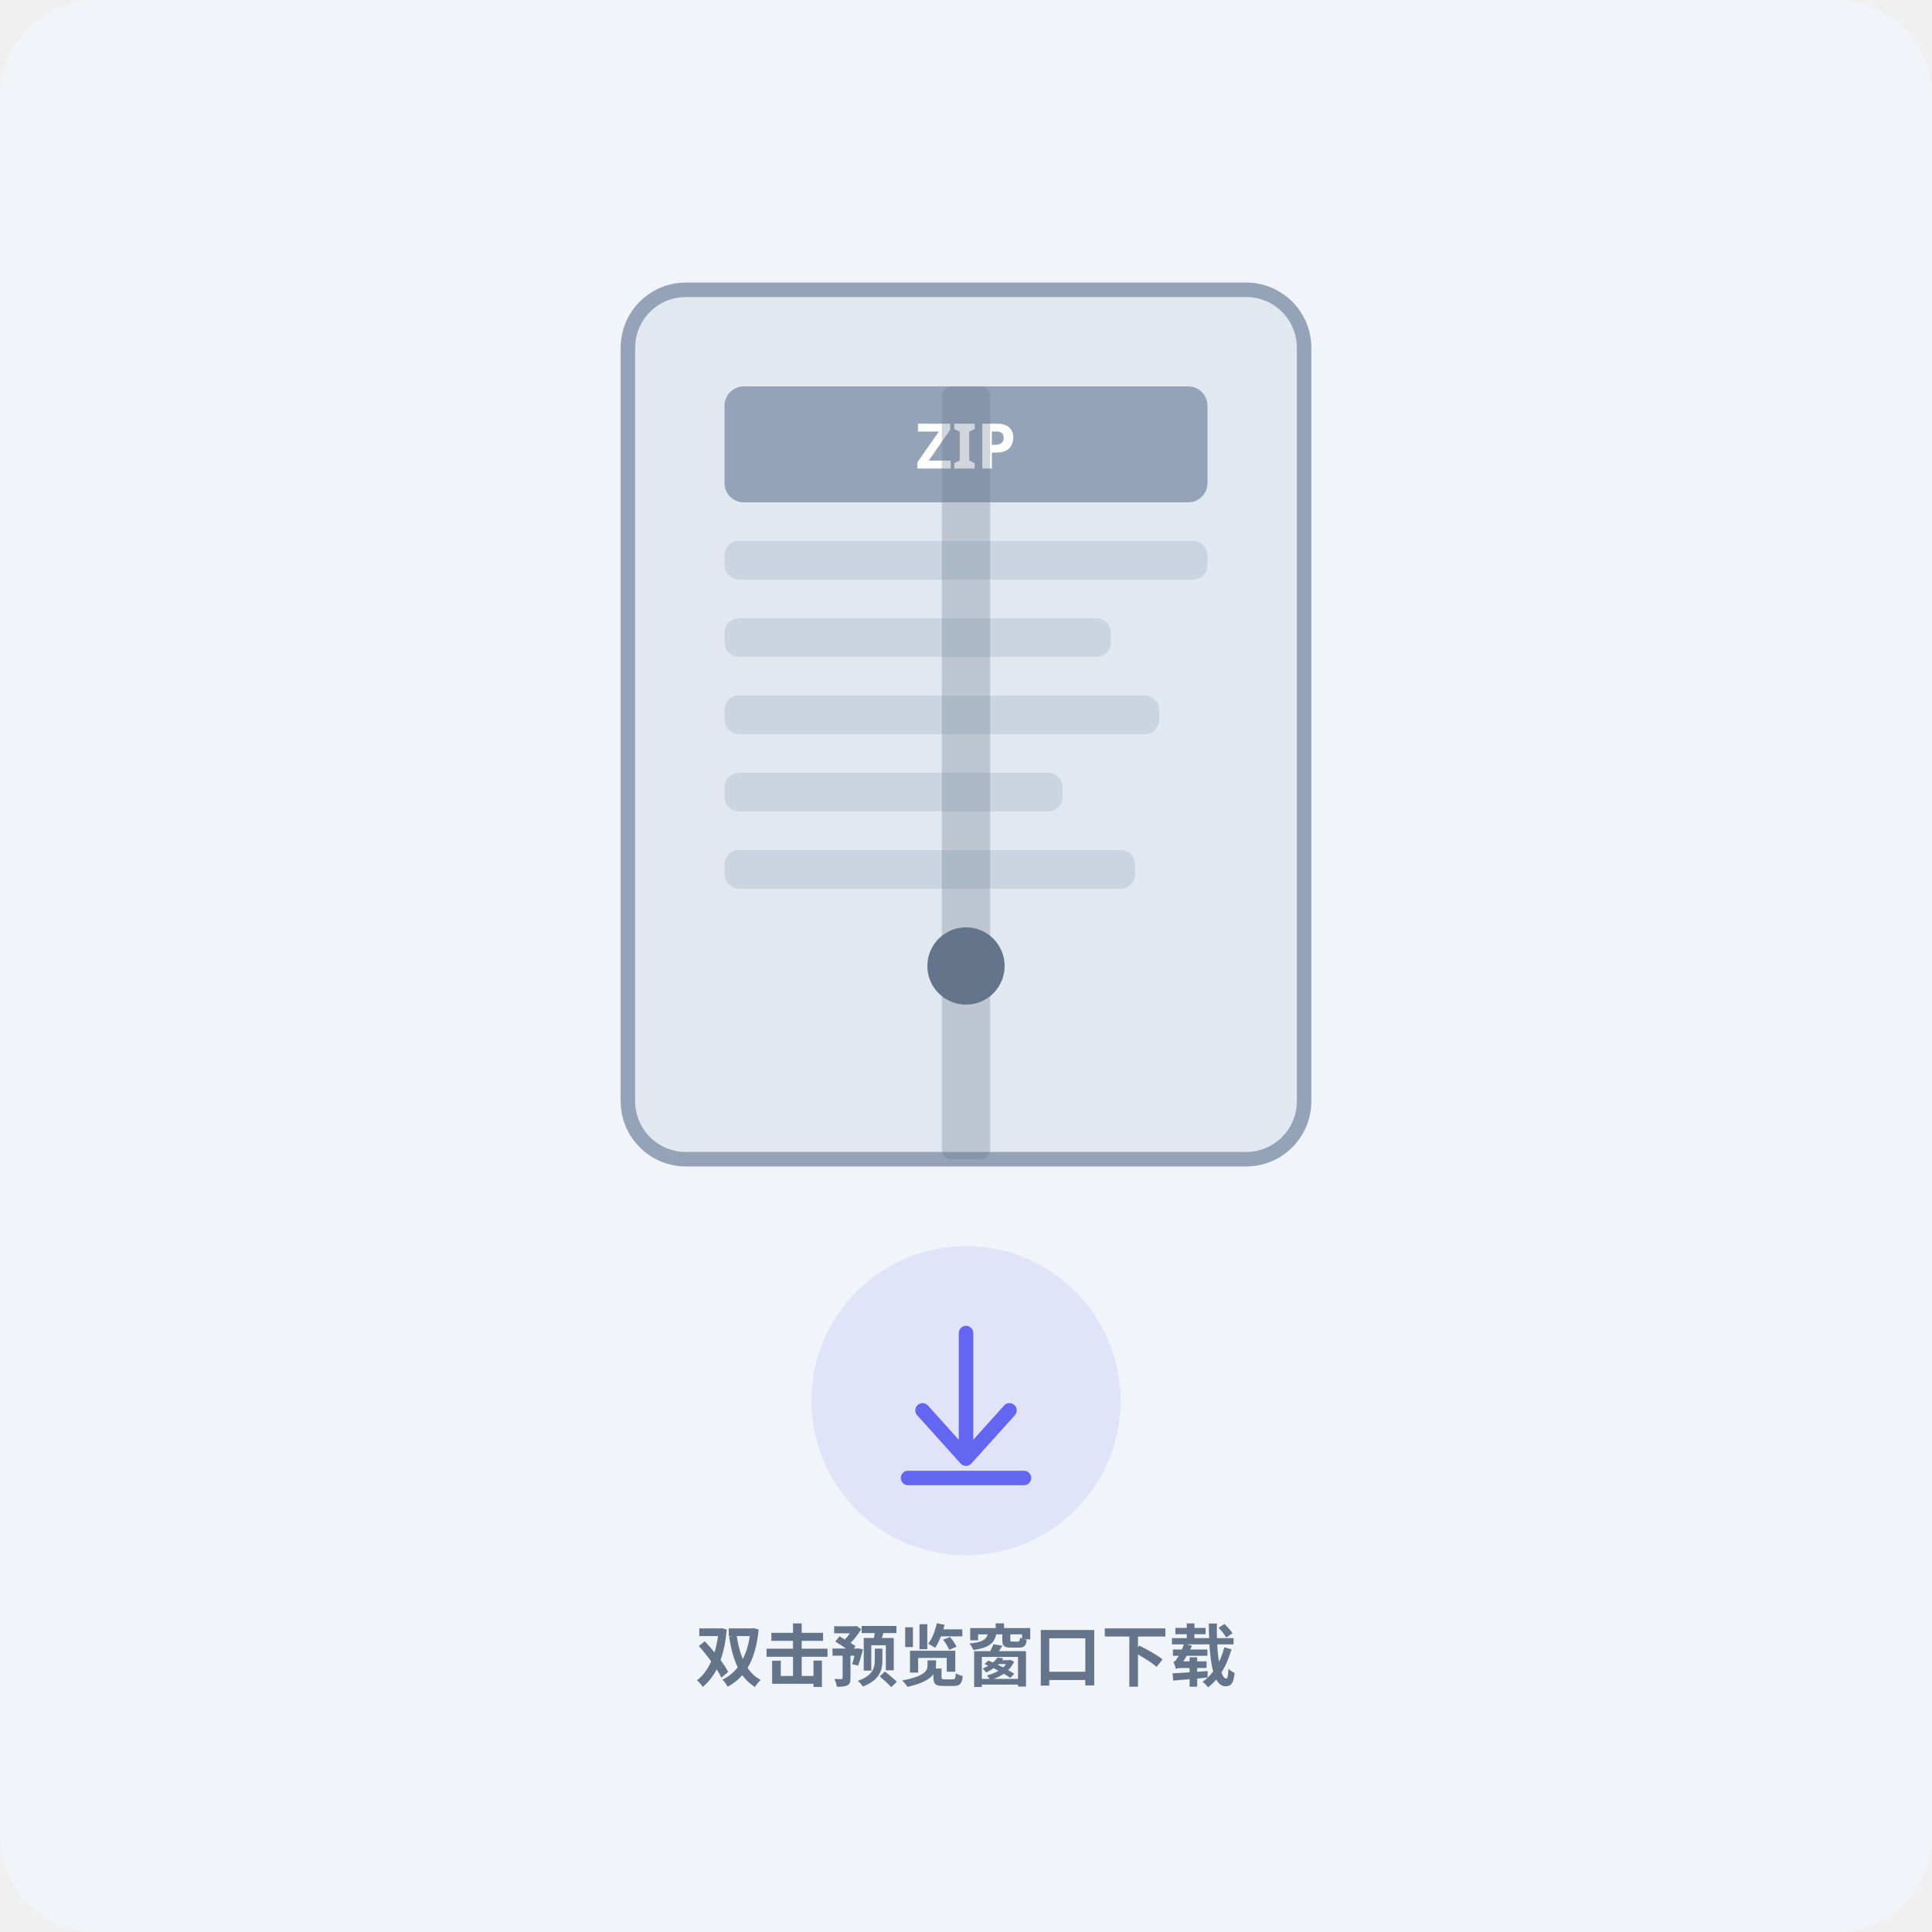
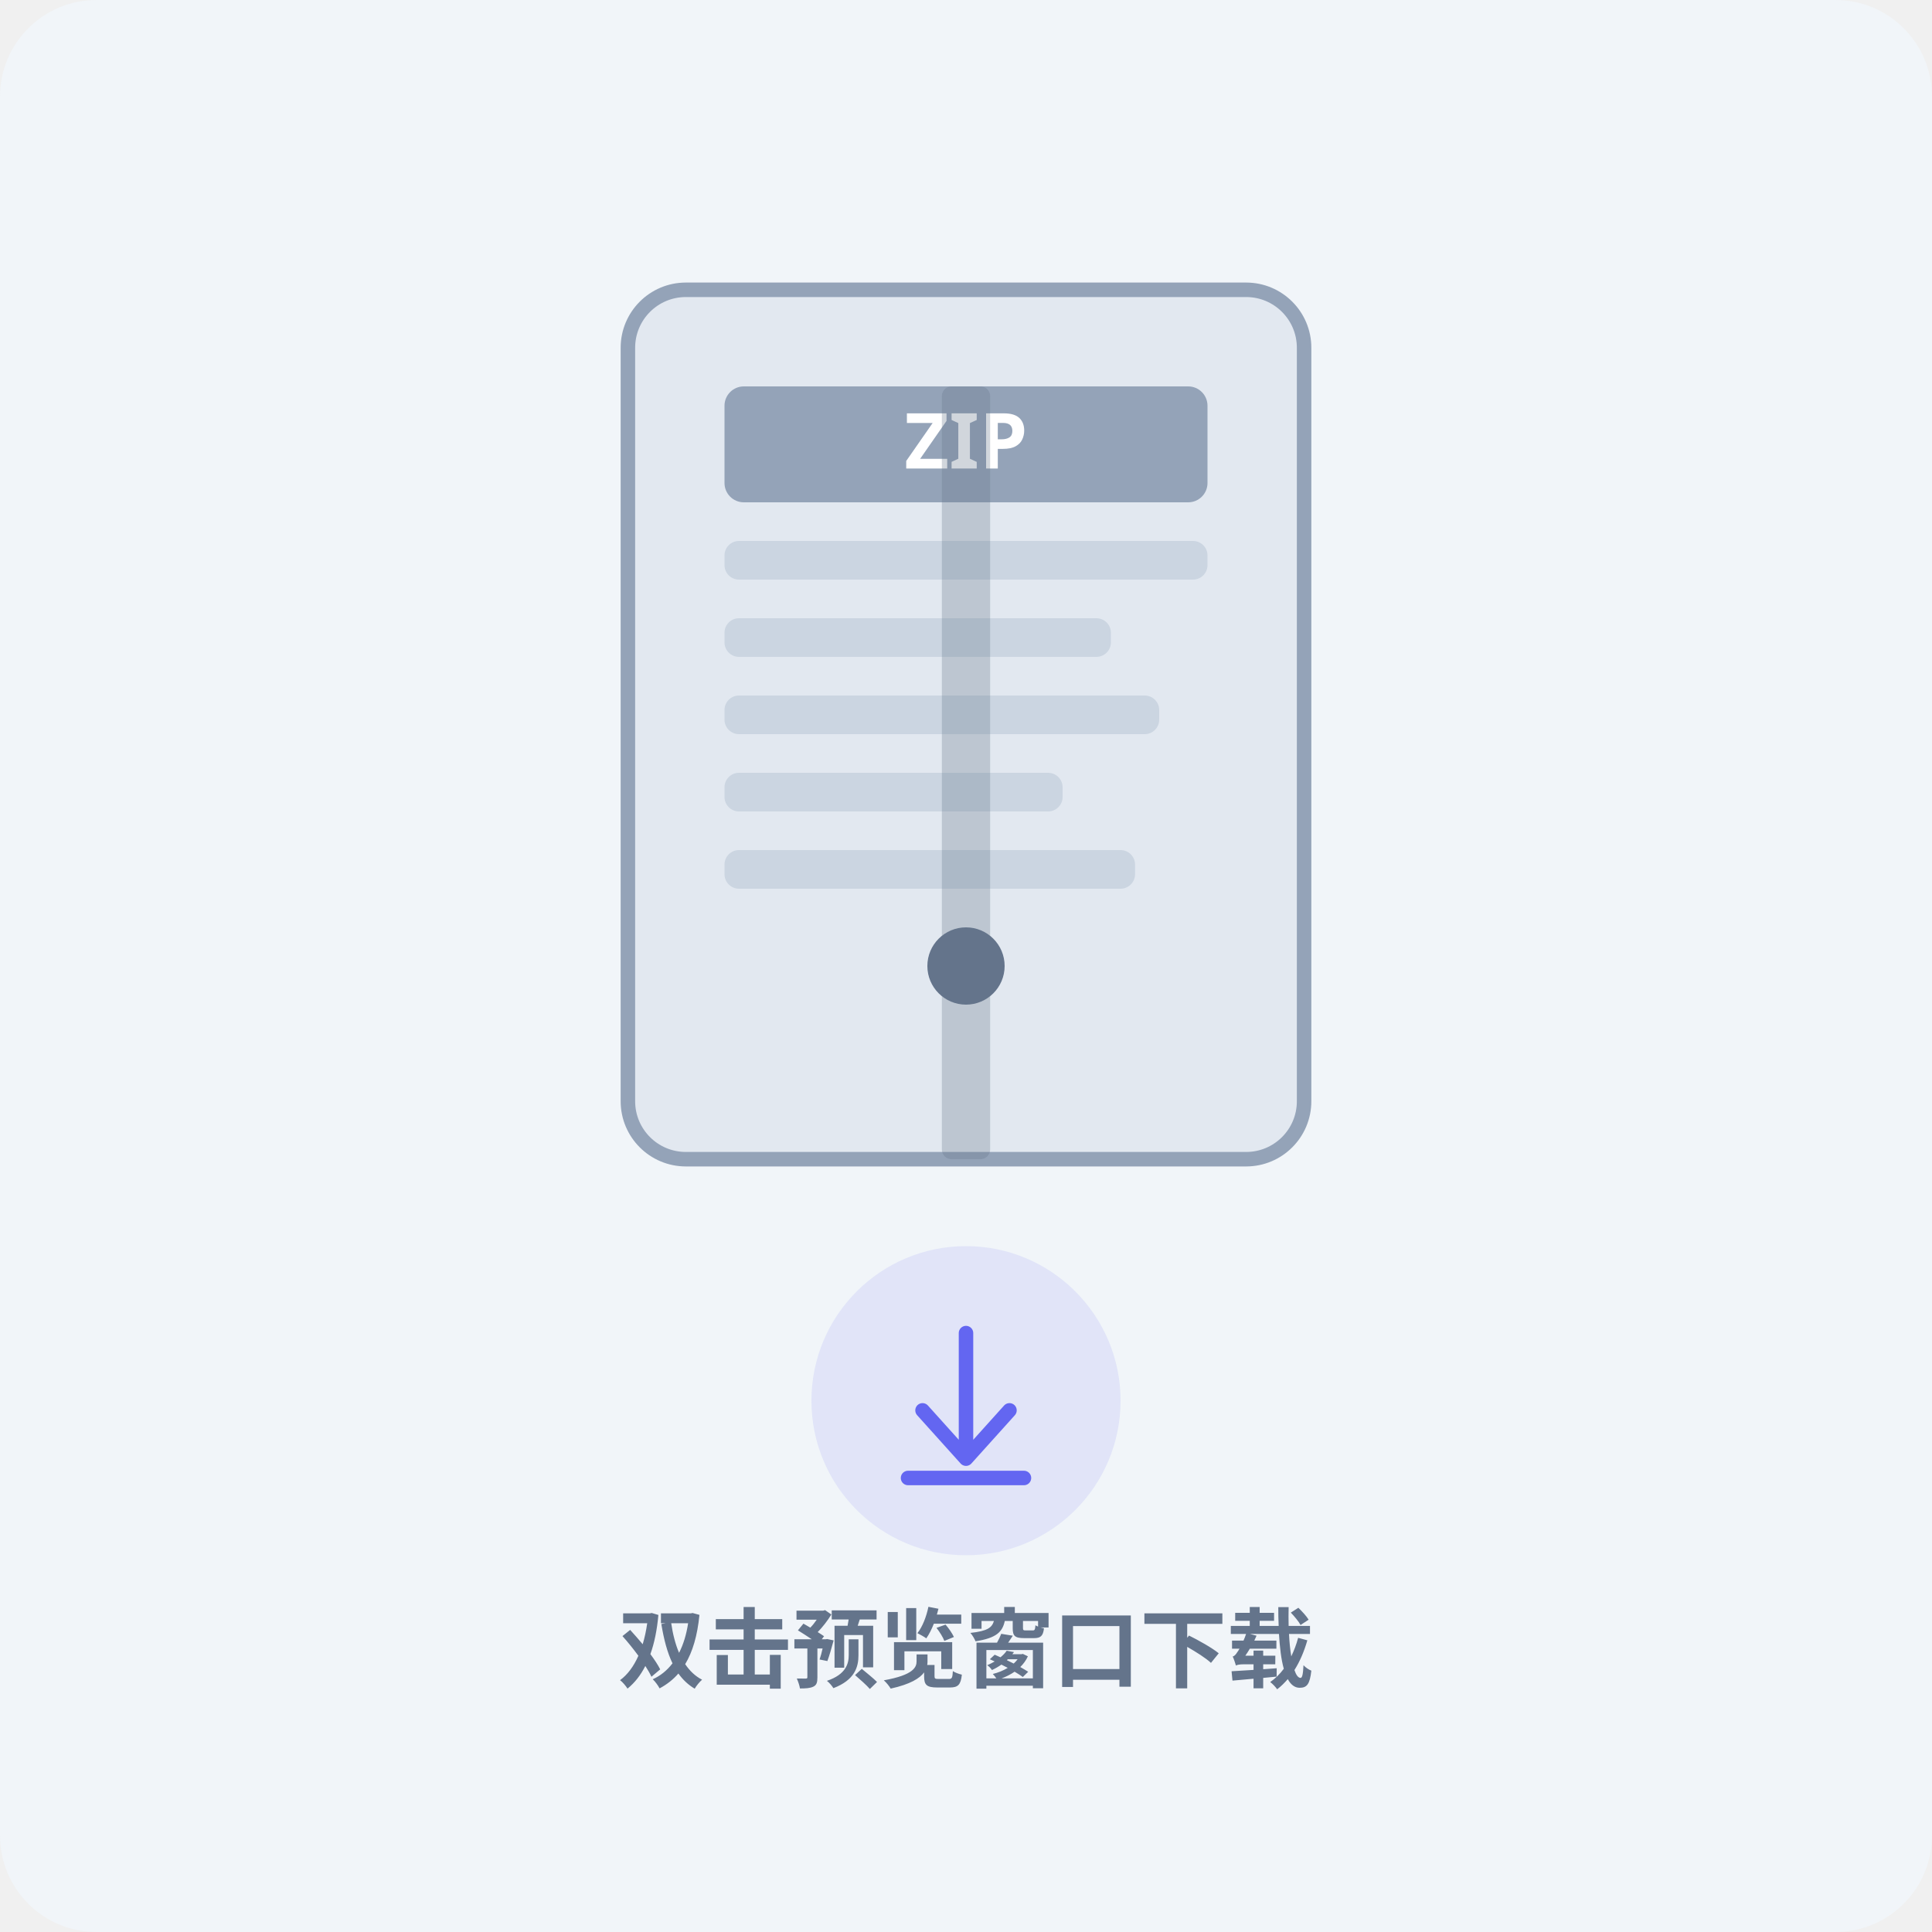
<svg xmlns="http://www.w3.org/2000/svg" width="400" height="400" viewBox="0 0 400 400">
  <rect width="400" height="400" rx="20" fill="#f1f5f9" />
  <rect x="130" y="60" width="140" height="180" rx="12" fill="#e2e8f0" stroke="#94a3b8" stroke-width="3" />
  <rect x="150" y="80" width="100" height="24" rx="4" fill="#94a3b8" />
-   <text x="200" y="97" text-anchor="middle" fill="#fff" font-size="13" font-weight="700" font-family="system-ui,sans-serif">ZIP</text>
+   <text x="200" y="97" text-anchor="middle" fill="#fff" font-size="16" font-weight="700" font-family="system-ui,sans-serif">ZIP</text>
  <rect x="150" y="112" width="100" height="8" rx="3" fill="#cbd5e1" />
  <rect x="150" y="128" width="80" height="8" rx="3" fill="#cbd5e1" />
  <rect x="150" y="144" width="90" height="8" rx="3" fill="#cbd5e1" />
  <rect x="150" y="160" width="70" height="8" rx="3" fill="#cbd5e1" />
  <rect x="150" y="176" width="85" height="8" rx="3" fill="#cbd5e1" />
  <rect x="195" y="80" width="10" height="160" fill="#64748b" opacity=".3" rx="2" />
  <circle cx="200" cy="200" r="8" fill="#64748b" />
  <g transform="translate(200,290)">
    <circle r="32" fill="#6366f1" opacity=".12" />
    <path d="M0,-14 L0,10 M-9,2 L0,12 L9,2" fill="none" stroke="#6366f1" stroke-width="3" stroke-linecap="round" stroke-linejoin="round" />
    <path d="M-12,16 L12,16" fill="none" stroke="#6366f1" stroke-width="3" stroke-linecap="round" />
  </g>
-   <text x="200" y="348" text-anchor="middle" fill="#64748b" font-size="14" font-weight="700" font-family="system-ui,sans-serif">双击预览窗口下载</text>
+   <text x="200" y="348" text-anchor="middle" fill="#64748b" font-size="18" font-weight="700" font-family="system-ui,sans-serif">双击预览窗口下载</text>
</svg>
